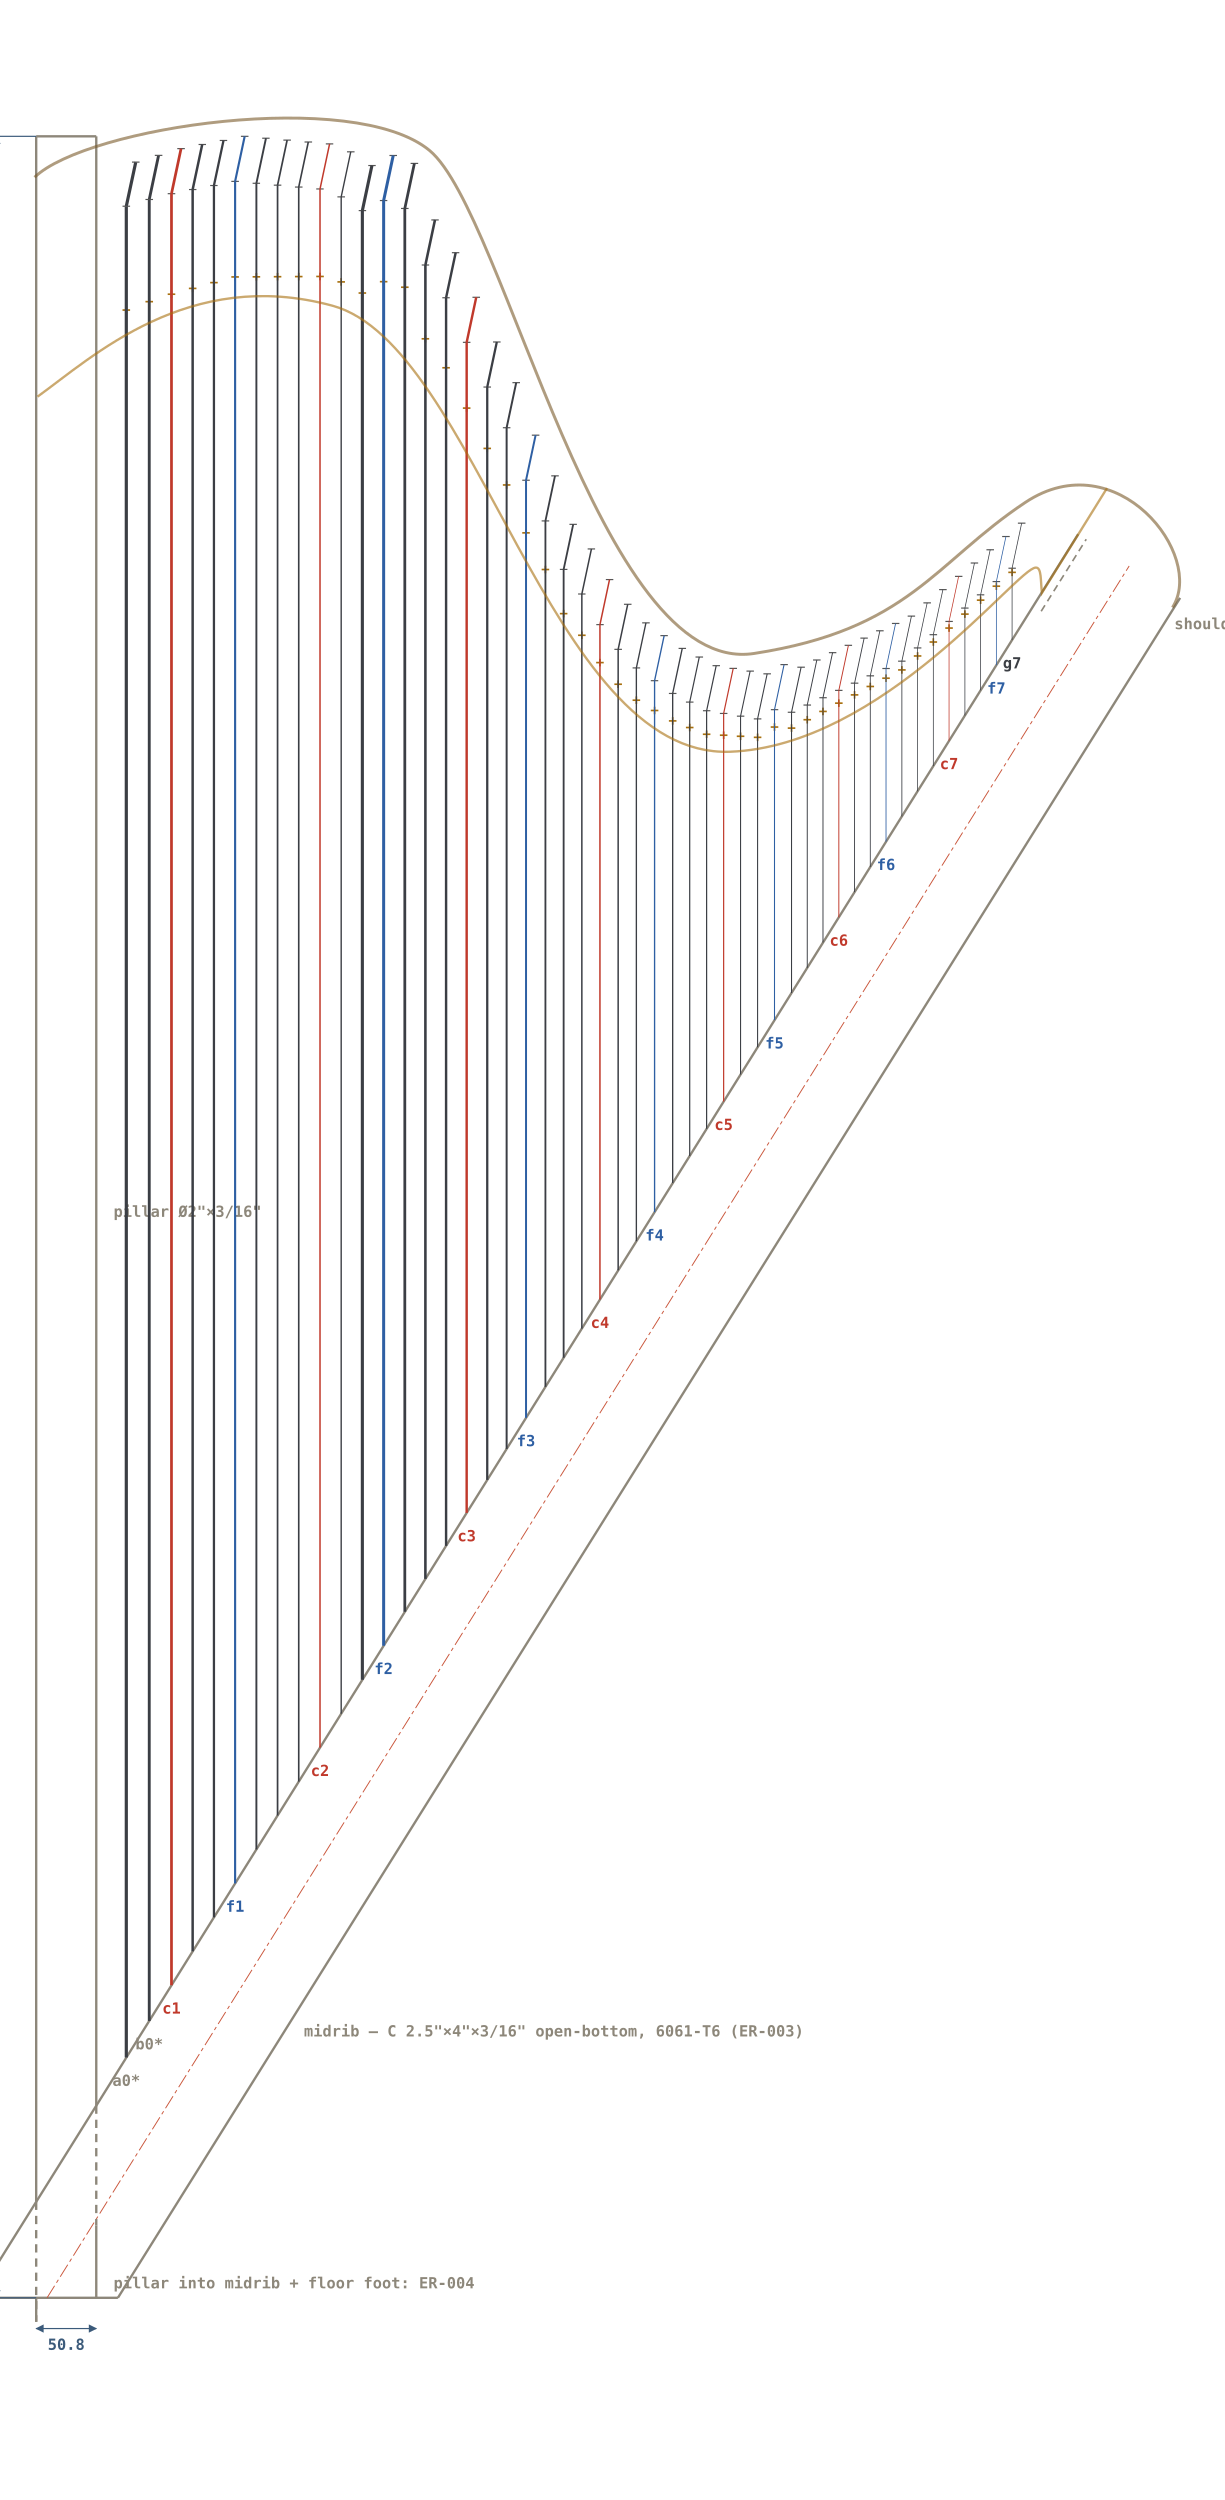
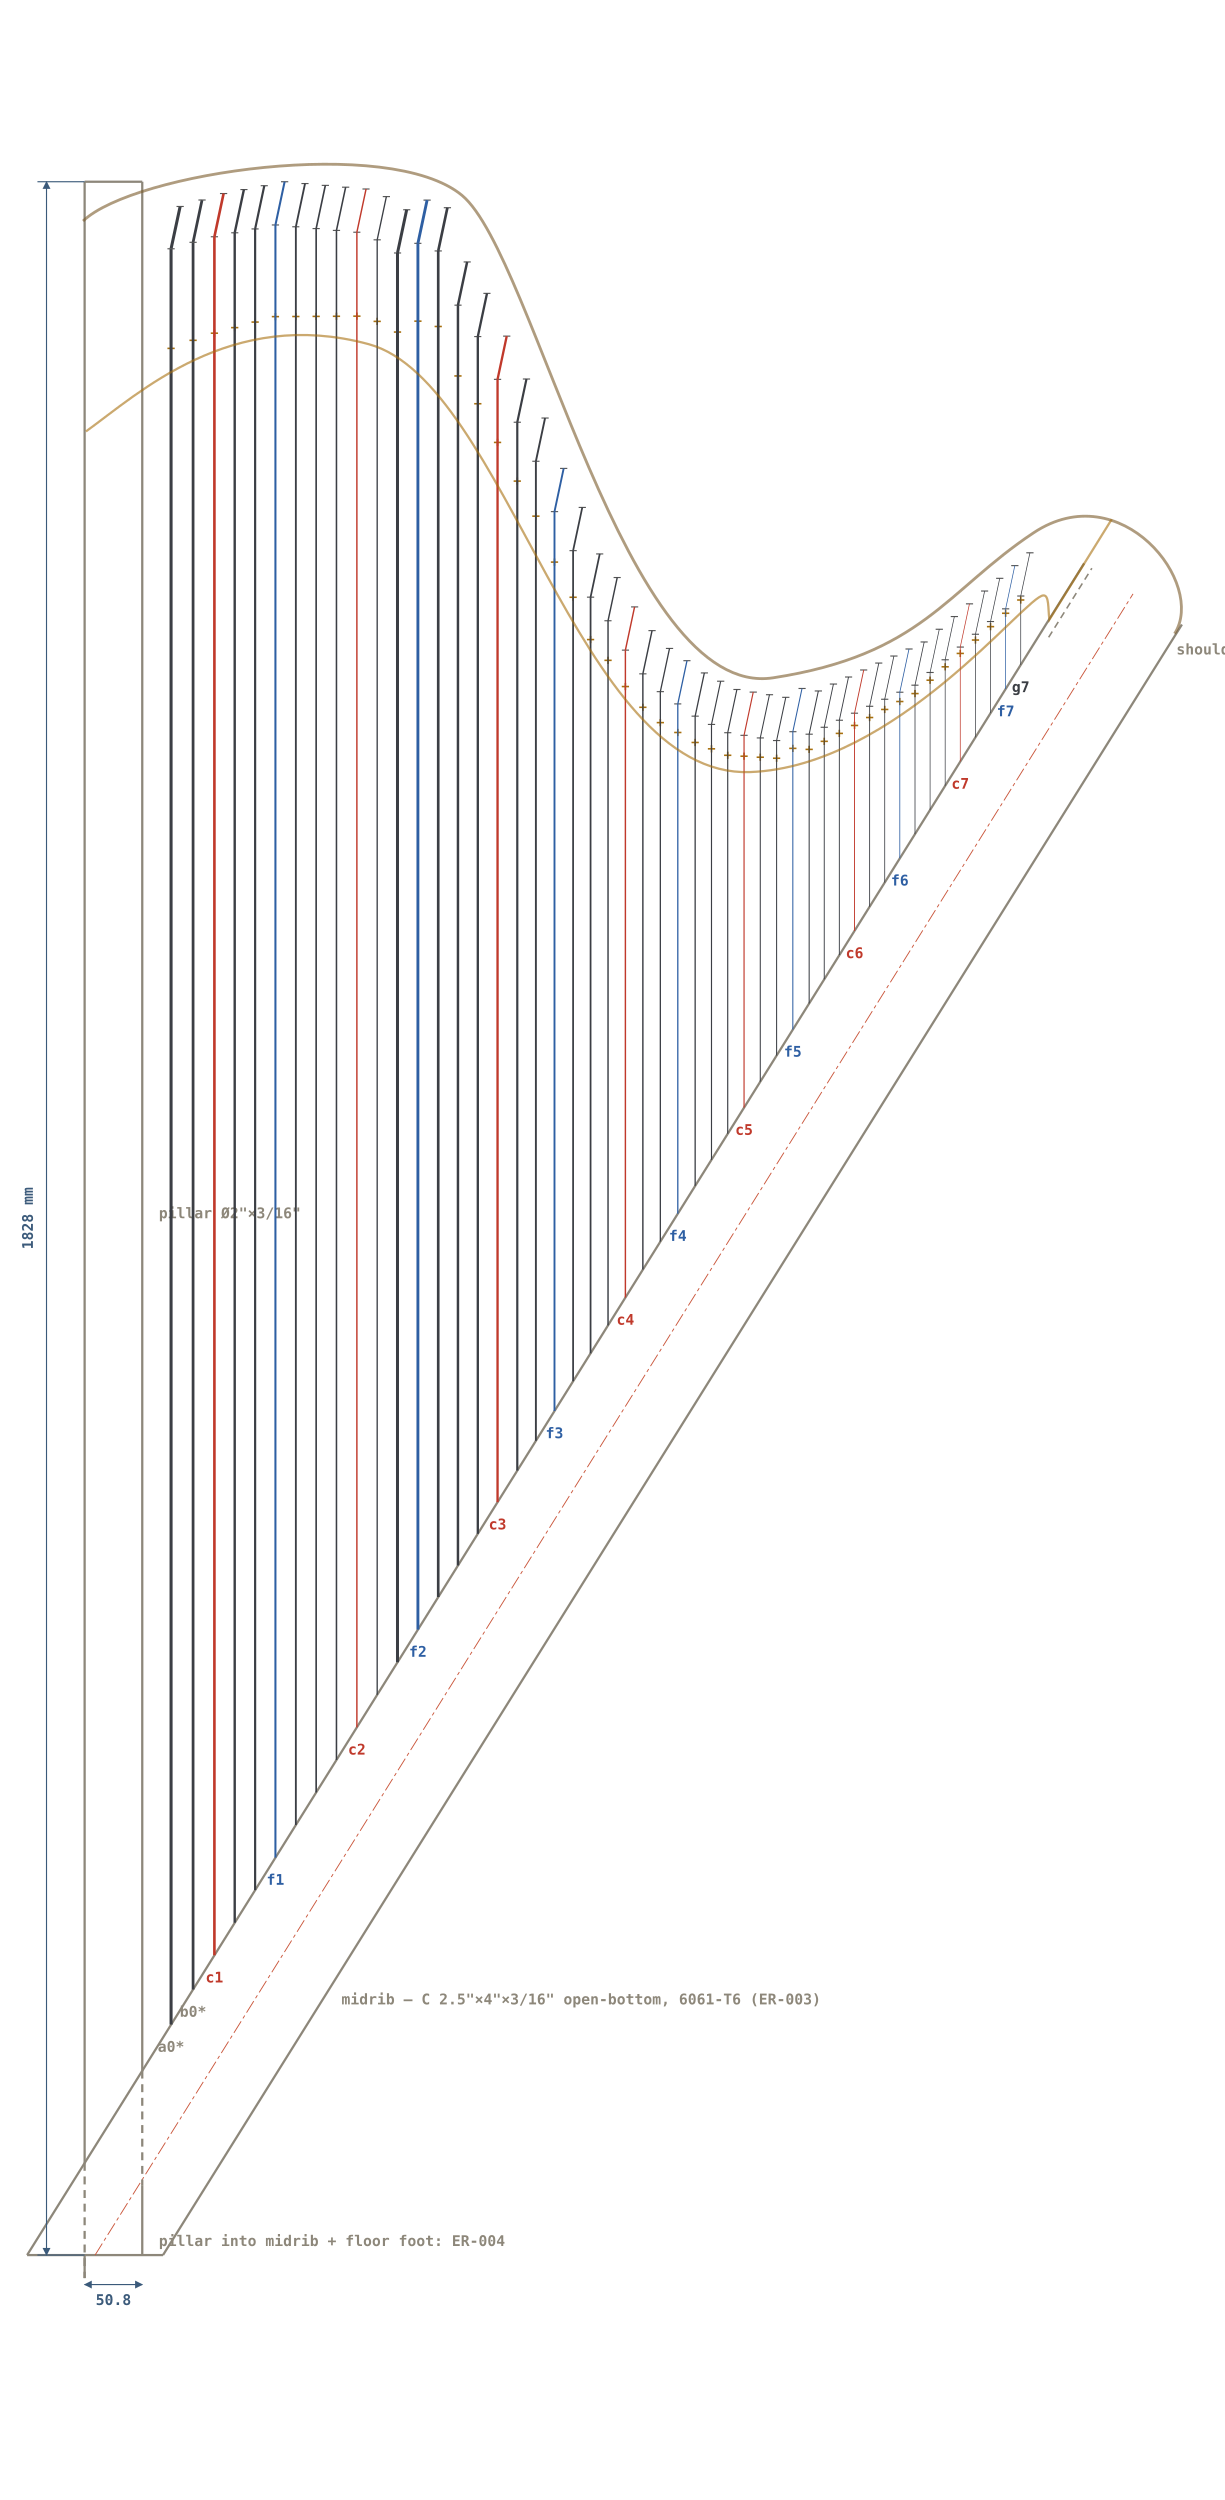
- <svg xmlns="http://www.w3.org/2000/svg" width="942mm" height="1924mm" viewBox="109 0 1035 1924">
+ <svg xmlns="http://www.w3.org/2000/svg" width="942mm" height="1924mm" viewBox="65 0 1079 1924">
  <style>.nl{font-size:13px;font-weight:700;font-family:ui-monospace,Menlo,Consolas,monospace}</style>
  <defs>
    <marker id="arr" viewBox="0 0 10 10" refX="9" refY="5" markerWidth="7" markerHeight="7" orient="auto-start-reverse">
      <path d="M0 0 L10 5 L0 10 z" fill="#3b5a7a" />
    </marker>
  </defs>
  <line x1="88.9" y1="1848.0" x2="1020.7" y2="356.7" stroke="#8d877a" stroke-width="2" />
  <line x1="208.7" y1="1848.0" x2="1106.9" y2="410.6" stroke="#8d877a" stroke-width="2" />
  <line x1="989.4" y1="421.9" x2="1027.5" y2="361.0" stroke="#8d877a" stroke-width="1.4" stroke-dasharray="6 4" />
  <text x="1102" y="437" class="nl" fill="#8d877a">shoulder rebate: ER-005</text>
  <line x1="88.9" y1="1848.0" x2="208.7" y2="1848.0" stroke="#8d877a" stroke-width="2" />
  <line x1="148.8" y1="1848.0" x2="1063.8" y2="383.6" stroke="#c9553a" stroke-width="0.8" stroke-dasharray="12 3 3 3" />
  <text x="366" y="1627" class="nl" fill="#8d877a">midrib — C 2.5"×4"×3/16" open-bottom, 6061-T6 (ER-003)</text>
  <line x1="139.6" y1="20.3" x2="139.6" y2="1766.7" stroke="#8d877a" stroke-width="2" />
  <line x1="139.6" y1="1766.7" x2="139.6" y2="1868.3" stroke="#8d877a" stroke-width="2" stroke-dasharray="7 5" />
  <line x1="139.6" y1="1868.3" x2="139.6" y2="1848.0" stroke="#8d877a" stroke-width="2" />
  <line x1="190.4" y1="20.3" x2="190.4" y2="1685.4" stroke="#8d877a" stroke-width="2" />
  <line x1="190.4" y1="1685.4" x2="190.4" y2="1787.0" stroke="#8d877a" stroke-width="2" stroke-dasharray="7 5" />
  <line x1="190.4" y1="1787.0" x2="190.4" y2="1848.0" stroke="#8d877a" stroke-width="2" />
  <line x1="139.6" y1="20.3" x2="190.4" y2="20.3" stroke="#8d877a" stroke-width="2" />
  <text x="205" y="934" class="nl" fill="#8d877a">pillar Ø2"×3/16"</text>
  <text x="205" y="1840" class="nl" fill="#8d877a">pillar into midrib + floor foot: ER-004</text>
  <g stroke="#3b5a7a" stroke-width="1" fill="none">
    <line x1="106" y1="20.3" x2="106" y2="1848.0" marker-start="url(#arr)" marker-end="url(#arr)" />
    <line x1="98" y1="20.3" x2="139.6" y2="20.3" />
    <line x1="98" y1="1848.0" x2="139.6" y2="1848.0" />
  </g>
  <text x="94" y="934" class="nl" fill="#3b5a7a" text-anchor="middle" transform="rotate(-90 94 934)">1828 mm</text>
  <g stroke="#3b5a7a" stroke-width="1" fill="none">
    <line x1="139.6" y1="1874.0" x2="190.4" y2="1874.0" marker-start="url(#arr)" marker-end="url(#arr)" />
  </g>
  <text x="165" y="1892" class="nl" fill="#3b5a7a" text-anchor="middle">50.8</text>
  <g stroke="#555" stroke-width="1.0" fill="none">
    <line x1="250.8" y1="68.8" x2="257.2" y2="68.8" />
    <line x1="258.9" y1="30.7" x2="265.3" y2="30.7" />
    <line x1="268.8" y1="65.3" x2="275.1" y2="65.3" />
    <line x1="276.9" y1="27.2" x2="283.2" y2="27.2" />
    <line x1="286.7" y1="61.9" x2="293.0" y2="61.9" />
    <line x1="294.8" y1="23.8" x2="301.1" y2="23.8" />
    <line x1="304.6" y1="58.4" x2="311.0" y2="58.4" />
    <line x1="312.7" y1="20.3" x2="319.1" y2="20.3" />
    <line x1="322.6" y1="60.0" x2="328.9" y2="60.0" />
    <line x1="330.7" y1="21.9" x2="337.0" y2="21.9" />
    <line x1="340.5" y1="61.6" x2="346.9" y2="61.6" />
    <line x1="348.6" y1="23.5" x2="355.0" y2="23.5" />
    <line x1="358.4" y1="63.2" x2="364.8" y2="63.2" />
    <line x1="366.5" y1="25.1" x2="372.9" y2="25.1" />
    <line x1="376.4" y1="64.8" x2="382.7" y2="64.8" />
    <line x1="384.5" y1="26.7" x2="390.8" y2="26.7" />
    <line x1="394.3" y1="71.5" x2="400.7" y2="71.5" />
    <line x1="402.4" y1="33.4" x2="408.8" y2="33.4" />
    <line x1="412.3" y1="83.1" x2="418.6" y2="83.1" />
    <line x1="420.4" y1="45.0" x2="426.7" y2="45.0" />
    <line x1="430.2" y1="74.6" x2="436.5" y2="74.6" />
    <line x1="438.3" y1="36.5" x2="444.7" y2="36.5" />
    <line x1="448.1" y1="81.3" x2="454.5" y2="81.3" />
    <line x1="456.2" y1="43.2" x2="462.6" y2="43.2" />
    <line x1="465.6" y1="129.1" x2="471.9" y2="129.1" />
    <line x1="473.7" y1="91.0" x2="480.0" y2="91.0" />
    <line x1="483.0" y1="156.8" x2="489.3" y2="156.8" />
    <line x1="491.1" y1="118.7" x2="497.4" y2="118.7" />
    <line x1="500.4" y1="194.5" x2="506.8" y2="194.5" />
    <line x1="508.5" y1="156.4" x2="514.9" y2="156.4" />
    <line x1="517.8" y1="232.3" x2="524.2" y2="232.3" />
    <line x1="525.9" y1="194.2" x2="532.3" y2="194.2" />
    <line x1="534.2" y1="266.7" x2="540.6" y2="266.7" />
    <line x1="542.3" y1="228.6" x2="548.7" y2="228.6" />
    <line x1="550.6" y1="311.1" x2="557.0" y2="311.1" />
    <line x1="558.7" y1="273.0" x2="565.1" y2="273.0" />
    <line x1="567.0" y1="345.5" x2="573.4" y2="345.5" />
    <line x1="575.1" y1="307.4" x2="581.5" y2="307.4" />
    <line x1="582.4" y1="386.5" x2="588.8" y2="386.5" />
    <line x1="590.5" y1="348.4" x2="596.8" y2="348.4" />
    <line x1="597.8" y1="407.3" x2="604.1" y2="407.3" />
    <line x1="605.9" y1="369.2" x2="612.2" y2="369.2" />
    <line x1="613.2" y1="433.2" x2="619.5" y2="433.2" />
    <line x1="621.3" y1="395.1" x2="627.6" y2="395.1" />
    <line x1="628.5" y1="454.1" x2="634.9" y2="454.1" />
    <line x1="636.6" y1="416.0" x2="643.0" y2="416.0" />
    <line x1="643.9" y1="469.8" x2="650.3" y2="469.8" />
    <line x1="652.0" y1="431.7" x2="658.4" y2="431.7" />
    <line x1="659.3" y1="480.6" x2="665.6" y2="480.6" />
    <line x1="667.4" y1="442.5" x2="673.7" y2="442.5" />
    <line x1="674.6" y1="491.4" x2="681.0" y2="491.4" />
    <line x1="682.8" y1="453.3" x2="689.1" y2="453.3" />
    <line x1="689.0" y1="498.7" x2="695.4" y2="498.7" />
    <line x1="697.1" y1="460.6" x2="703.5" y2="460.6" />
    <line x1="703.4" y1="506.0" x2="709.7" y2="506.0" />
    <line x1="711.5" y1="467.9" x2="717.8" y2="467.9" />
    <line x1="717.7" y1="508.3" x2="724.1" y2="508.3" />
    <line x1="725.8" y1="470.2" x2="732.2" y2="470.2" />
    <line x1="732.1" y1="510.6" x2="738.4" y2="510.6" />
    <line x1="740.2" y1="472.5" x2="746.5" y2="472.5" />
    <line x1="746.4" y1="512.9" x2="752.8" y2="512.9" />
    <line x1="754.5" y1="474.8" x2="760.9" y2="474.8" />
    <line x1="760.8" y1="505.1" x2="767.1" y2="505.1" />
    <line x1="768.9" y1="467.0" x2="775.2" y2="467.0" />
    <line x1="775.1" y1="507.3" x2="781.5" y2="507.3" />
    <line x1="783.2" y1="469.2" x2="789.6" y2="469.2" />
    <line x1="788.4" y1="501.2" x2="794.8" y2="501.2" />
    <line x1="796.5" y1="463.1" x2="802.9" y2="463.1" />
    <line x1="801.8" y1="495.0" x2="808.1" y2="495.0" />
    <line x1="809.9" y1="456.9" x2="816.2" y2="456.9" />
    <line x1="815.1" y1="488.8" x2="821.4" y2="488.8" />
    <line x1="823.2" y1="450.7" x2="829.5" y2="450.7" />
    <line x1="828.4" y1="482.7" x2="834.8" y2="482.7" />
    <line x1="836.5" y1="444.6" x2="842.8" y2="444.6" />
    <line x1="841.7" y1="476.5" x2="848.1" y2="476.5" />
    <line x1="849.8" y1="438.4" x2="856.2" y2="438.4" />
    <line x1="855.1" y1="470.3" x2="861.4" y2="470.3" />
    <line x1="863.2" y1="432.2" x2="869.5" y2="432.2" />
    <line x1="868.4" y1="464.1" x2="874.7" y2="464.1" />
    <line x1="876.5" y1="426.0" x2="882.8" y2="426.0" />
    <line x1="881.7" y1="452.9" x2="888.1" y2="452.9" />
    <line x1="889.8" y1="414.8" x2="896.2" y2="414.8" />
    <line x1="895.0" y1="441.7" x2="901.4" y2="441.7" />
    <line x1="903.1" y1="403.6" x2="909.5" y2="403.6" />
    <line x1="908.4" y1="430.5" x2="914.7" y2="430.5" />
    <line x1="916.5" y1="392.4" x2="922.8" y2="392.4" />
    <line x1="921.7" y1="419.2" x2="928.0" y2="419.2" />
    <line x1="929.8" y1="381.1" x2="936.1" y2="381.1" />
    <line x1="935.0" y1="408.0" x2="941.3" y2="408.0" />
    <line x1="943.1" y1="369.9" x2="949.5" y2="369.9" />
    <line x1="948.3" y1="396.8" x2="954.7" y2="396.8" />
    <line x1="956.4" y1="358.7" x2="962.8" y2="358.7" />
    <line x1="961.7" y1="385.5" x2="968.0" y2="385.5" />
    <line x1="969.7" y1="347.4" x2="976.1" y2="347.4" />
  </g>
  <line x1="254.0" y1="68.8" x2="262.1" y2="30.7" stroke="#c0392b" stroke-width="2.311" />
  <line x1="271.9" y1="65.3" x2="280.0" y2="27.2" stroke="#3b3e44" stroke-width="2.108" />
  <line x1="289.9" y1="61.9" x2="298.0" y2="23.8" stroke="#3b3e44" stroke-width="1.930" />
  <line x1="307.8" y1="58.4" x2="315.9" y2="20.3" stroke="#2e5fa3" stroke-width="1.803" />
  <line x1="325.8" y1="60.0" x2="333.9" y2="21.9" stroke="#3b3e44" stroke-width="1.626" />
  <line x1="343.7" y1="61.6" x2="351.8" y2="23.5" stroke="#3b3e44" stroke-width="1.448" />
  <line x1="361.6" y1="63.2" x2="369.7" y2="25.1" stroke="#3b3e44" stroke-width="1.372" />
  <line x1="379.6" y1="64.8" x2="387.7" y2="26.7" stroke="#c0392b" stroke-width="1.270" />
  <line x1="397.5" y1="71.5" x2="405.6" y2="33.4" stroke="#3b3e44" stroke-width="1.168" />
  <line x1="415.4" y1="83.1" x2="423.5" y2="45.0" stroke="#3b3e44" stroke-width="2.642" />
  <line x1="433.4" y1="74.6" x2="441.5" y2="36.5" stroke="#2e5fa3" stroke-width="2.540" />
  <line x1="451.3" y1="81.3" x2="459.4" y2="43.2" stroke="#3b3e44" stroke-width="2.337" />
  <line x1="468.7" y1="129.1" x2="476.8" y2="91.0" stroke="#3b3e44" stroke-width="2.184" />
  <line x1="486.2" y1="156.8" x2="494.3" y2="118.7" stroke="#3b3e44" stroke-width="2.057" />
  <line x1="503.6" y1="194.5" x2="511.7" y2="156.4" stroke="#c0392b" stroke-width="2.057" />
  <line x1="521.0" y1="232.3" x2="529.1" y2="194.2" stroke="#3b3e44" stroke-width="1.930" />
  <line x1="537.4" y1="266.7" x2="545.5" y2="228.6" stroke="#3b3e44" stroke-width="1.676" />
  <line x1="553.8" y1="311.1" x2="561.9" y2="273.0" stroke="#2e5fa3" stroke-width="1.676" />
  <line x1="570.2" y1="345.5" x2="578.3" y2="307.4" stroke="#3b3e44" stroke-width="1.549" />
  <line x1="585.6" y1="386.5" x2="593.7" y2="348.4" stroke="#3b3e44" stroke-width="1.549" />
  <line x1="601.0" y1="407.3" x2="609.1" y2="369.2" stroke="#3b3e44" stroke-width="1.270" />
  <line x1="616.3" y1="433.2" x2="624.4" y2="395.1" stroke="#c0392b" stroke-width="1.270" />
  <line x1="631.7" y1="454.1" x2="639.8" y2="416.0" stroke="#3b3e44" stroke-width="1.270" />
  <line x1="647.1" y1="469.8" x2="655.2" y2="431.7" stroke="#3b3e44" stroke-width="1.143" />
  <line x1="662.5" y1="480.6" x2="670.6" y2="442.5" stroke="#2e5fa3" stroke-width="1.143" />
  <line x1="677.8" y1="491.4" x2="685.9" y2="453.3" stroke="#3b3e44" stroke-width="1.143" />
  <line x1="692.2" y1="498.7" x2="700.3" y2="460.6" stroke="#3b3e44" stroke-width="1.016" />
  <line x1="706.5" y1="506.0" x2="714.6" y2="467.9" stroke="#3b3e44" stroke-width="1.016" />
  <line x1="720.9" y1="508.3" x2="729.0" y2="470.2" stroke="#c0392b" stroke-width="1.016" />
  <line x1="735.2" y1="510.6" x2="743.3" y2="472.5" stroke="#3b3e44" stroke-width="0.914" />
  <line x1="749.6" y1="512.9" x2="757.7" y2="474.8" stroke="#3b3e44" stroke-width="0.914" />
  <line x1="763.9" y1="505.1" x2="772.0" y2="467.0" stroke="#2e5fa3" stroke-width="0.914" />
  <line x1="778.3" y1="507.3" x2="786.4" y2="469.2" stroke="#3b3e44" stroke-width="0.914" />
  <line x1="791.6" y1="501.2" x2="799.7" y2="463.1" stroke="#3b3e44" stroke-width="0.813" />
  <line x1="804.9" y1="495.0" x2="813.0" y2="456.9" stroke="#3b3e44" stroke-width="0.813" />
  <line x1="818.3" y1="488.8" x2="826.4" y2="450.7" stroke="#c0392b" stroke-width="0.813" />
  <line x1="831.6" y1="482.7" x2="839.7" y2="444.6" stroke="#3b3e44" stroke-width="0.762" />
  <line x1="844.9" y1="476.5" x2="853.0" y2="438.4" stroke="#3b3e44" stroke-width="0.711" />
  <line x1="858.2" y1="470.3" x2="866.3" y2="432.2" stroke="#2e5fa3" stroke-width="0.711" />
  <line x1="871.6" y1="464.1" x2="879.7" y2="426.0" stroke="#3b3e44" stroke-width="0.711" />
  <line x1="884.9" y1="452.9" x2="893.0" y2="414.8" stroke="#3b3e44" stroke-width="0.635" />
  <line x1="898.2" y1="441.7" x2="906.3" y2="403.6" stroke="#3b3e44" stroke-width="0.635" />
  <line x1="911.5" y1="430.5" x2="919.6" y2="392.4" stroke="#c0392b" stroke-width="0.635" />
  <line x1="924.9" y1="419.2" x2="933.0" y2="381.1" stroke="#3b3e44" stroke-width="0.635" />
  <line x1="938.2" y1="408.0" x2="946.3" y2="369.9" stroke="#3b3e44" stroke-width="0.635" />
  <line x1="951.5" y1="396.8" x2="959.6" y2="358.7" stroke="#2e5fa3" stroke-width="0.635" />
  <line x1="964.8" y1="385.5" x2="972.9" y2="347.4" stroke="#3b3e44" stroke-width="0.635" />
  <g stroke="#a8700f" stroke-width="1.4">
    <line x1="250.8" y1="153.8" x2="257.2" y2="153.8" />
    <line x1="254.0" y1="150.6" x2="254.0" y2="157.0" />
  </g>
  <g stroke="#a8700f" stroke-width="1.4">
    <line x1="268.7" y1="148.9" x2="275.1" y2="148.9" />
    <line x1="271.9" y1="145.7" x2="271.9" y2="152.1" />
  </g>
  <g stroke="#a8700f" stroke-width="1.4">
    <line x1="286.7" y1="144.0" x2="293.1" y2="144.0" />
    <line x1="289.9" y1="140.8" x2="289.9" y2="147.2" />
  </g>
  <g stroke="#a8700f" stroke-width="1.4">
    <line x1="304.6" y1="139.2" x2="311.0" y2="139.2" />
    <line x1="307.8" y1="136.0" x2="307.8" y2="142.4" />
  </g>
  <g stroke="#a8700f" stroke-width="1.4">
    <line x1="322.6" y1="139.1" x2="329.0" y2="139.1" />
    <line x1="325.8" y1="135.9" x2="325.8" y2="142.3" />
  </g>
  <g stroke="#a8700f" stroke-width="1.4">
    <line x1="340.5" y1="139.0" x2="346.9" y2="139.0" />
    <line x1="343.7" y1="135.8" x2="343.7" y2="142.2" />
  </g>
  <g stroke="#a8700f" stroke-width="1.4">
    <line x1="358.4" y1="138.9" x2="364.8" y2="138.9" />
    <line x1="361.6" y1="135.7" x2="361.6" y2="142.1" />
  </g>
  <g stroke="#a8700f" stroke-width="1.4">
    <line x1="376.4" y1="138.8" x2="382.8" y2="138.8" />
    <line x1="379.6" y1="135.6" x2="379.6" y2="142.0" />
  </g>
  <g stroke="#a8700f" stroke-width="1.4">
    <line x1="394.3" y1="143.4" x2="400.7" y2="143.4" />
    <line x1="397.5" y1="140.2" x2="397.5" y2="146.6" />
  </g>
  <g stroke="#a8700f" stroke-width="1.4">
    <line x1="412.2" y1="152.8" x2="418.6" y2="152.8" />
    <line x1="415.4" y1="149.6" x2="415.4" y2="156.0" />
  </g>
  <g stroke="#a8700f" stroke-width="1.4">
    <line x1="430.2" y1="143.2" x2="436.6" y2="143.2" />
    <line x1="433.4" y1="140.0" x2="433.4" y2="146.4" />
  </g>
  <g stroke="#a8700f" stroke-width="1.4">
    <line x1="448.1" y1="147.9" x2="454.5" y2="147.9" />
    <line x1="451.3" y1="144.7" x2="451.3" y2="151.1" />
  </g>
  <g stroke="#a8700f" stroke-width="1.4">
    <line x1="465.5" y1="191.5" x2="471.9" y2="191.5" />
    <line x1="468.7" y1="188.3" x2="468.7" y2="194.7" />
  </g>
  <g stroke="#a8700f" stroke-width="1.4">
    <line x1="483.0" y1="216.0" x2="489.4" y2="216.0" />
    <line x1="486.2" y1="212.8" x2="486.2" y2="219.2" />
  </g>
  <g stroke="#a8700f" stroke-width="1.4">
    <line x1="500.4" y1="250.1" x2="506.8" y2="250.1" />
    <line x1="503.6" y1="246.9" x2="503.6" y2="253.3" />
  </g>
  <g stroke="#a8700f" stroke-width="1.4">
    <line x1="517.8" y1="284.2" x2="524.2" y2="284.2" />
    <line x1="521.0" y1="281.0" x2="521.0" y2="287.4" />
  </g>
  <g stroke="#a8700f" stroke-width="1.4">
    <line x1="534.2" y1="315.1" x2="540.6" y2="315.1" />
    <line x1="537.4" y1="311.9" x2="537.4" y2="318.3" />
  </g>
  <g stroke="#a8700f" stroke-width="1.4">
    <line x1="550.6" y1="355.6" x2="557.0" y2="355.6" />
    <line x1="553.8" y1="352.4" x2="553.8" y2="358.8" />
  </g>
  <g stroke="#a8700f" stroke-width="1.4">
    <line x1="567.0" y1="386.6" x2="573.4" y2="386.6" />
    <line x1="570.2" y1="383.4" x2="570.2" y2="389.8" />
  </g>
  <g stroke="#a8700f" stroke-width="1.4">
    <line x1="582.4" y1="423.9" x2="588.8" y2="423.9" />
    <line x1="585.6" y1="420.7" x2="585.6" y2="427.1" />
  </g>
  <g stroke="#a8700f" stroke-width="1.4">
    <line x1="597.8" y1="442.2" x2="604.2" y2="442.2" />
    <line x1="601.0" y1="439.0" x2="601.0" y2="445.4" />
  </g>
  <g stroke="#a8700f" stroke-width="1.4">
    <line x1="613.1" y1="465.3" x2="619.5" y2="465.3" />
    <line x1="616.3" y1="462.1" x2="616.3" y2="468.5" />
  </g>
  <g stroke="#a8700f" stroke-width="1.4">
    <line x1="628.5" y1="483.6" x2="634.9" y2="483.6" />
    <line x1="631.7" y1="480.4" x2="631.7" y2="486.8" />
  </g>
  <g stroke="#a8700f" stroke-width="1.4">
    <line x1="643.9" y1="497.1" x2="650.3" y2="497.1" />
    <line x1="647.1" y1="493.9" x2="647.1" y2="500.3" />
  </g>
  <g stroke="#a8700f" stroke-width="1.4">
    <line x1="659.3" y1="505.8" x2="665.7" y2="505.8" />
    <line x1="662.5" y1="502.6" x2="662.5" y2="509.0" />
  </g>
  <g stroke="#a8700f" stroke-width="1.4">
    <line x1="674.6" y1="514.6" x2="681.0" y2="514.6" />
    <line x1="677.8" y1="511.4" x2="677.8" y2="517.8" />
  </g>
  <g stroke="#a8700f" stroke-width="1.4">
    <line x1="689.0" y1="520.2" x2="695.4" y2="520.2" />
    <line x1="692.2" y1="517.0" x2="692.2" y2="523.4" />
  </g>
  <g stroke="#a8700f" stroke-width="1.4">
    <line x1="703.3" y1="525.9" x2="709.7" y2="525.9" />
    <line x1="706.5" y1="522.7" x2="706.5" y2="529.1" />
  </g>
  <g stroke="#a8700f" stroke-width="1.4">
    <line x1="717.7" y1="526.7" x2="724.1" y2="526.7" />
    <line x1="720.9" y1="523.5" x2="720.9" y2="529.9" />
  </g>
  <g stroke="#a8700f" stroke-width="1.4">
    <line x1="732.0" y1="527.6" x2="738.4" y2="527.6" />
    <line x1="735.2" y1="524.4" x2="735.2" y2="530.8" />
  </g>
  <g stroke="#a8700f" stroke-width="1.4">
    <line x1="746.4" y1="528.5" x2="752.8" y2="528.5" />
    <line x1="749.6" y1="525.3" x2="749.6" y2="531.7" />
  </g>
  <g stroke="#a8700f" stroke-width="1.4">
    <line x1="760.7" y1="519.8" x2="767.1" y2="519.8" />
    <line x1="763.9" y1="516.6" x2="763.9" y2="523.0" />
  </g>
  <g stroke="#a8700f" stroke-width="1.4">
    <line x1="775.1" y1="520.7" x2="781.5" y2="520.7" />
    <line x1="778.3" y1="517.5" x2="778.3" y2="523.9" />
  </g>
  <g stroke="#a8700f" stroke-width="1.4">
    <line x1="788.4" y1="513.6" x2="794.8" y2="513.6" />
    <line x1="791.6" y1="510.4" x2="791.6" y2="516.8" />
  </g>
  <g stroke="#a8700f" stroke-width="1.4">
    <line x1="801.7" y1="506.6" x2="808.1" y2="506.6" />
    <line x1="804.9" y1="503.4" x2="804.9" y2="509.8" />
  </g>
  <g stroke="#a8700f" stroke-width="1.4">
    <line x1="815.1" y1="499.6" x2="821.5" y2="499.6" />
    <line x1="818.3" y1="496.4" x2="818.3" y2="502.8" />
  </g>
  <g stroke="#a8700f" stroke-width="1.4">
    <line x1="828.4" y1="492.6" x2="834.8" y2="492.6" />
    <line x1="831.6" y1="489.4" x2="831.6" y2="495.8" />
  </g>
  <g stroke="#a8700f" stroke-width="1.4">
    <line x1="841.7" y1="485.5" x2="848.1" y2="485.5" />
    <line x1="844.9" y1="482.3" x2="844.9" y2="488.7" />
  </g>
  <g stroke="#a8700f" stroke-width="1.4">
    <line x1="855.0" y1="478.5" x2="861.4" y2="478.5" />
    <line x1="858.2" y1="475.3" x2="858.2" y2="481.7" />
  </g>
  <g stroke="#a8700f" stroke-width="1.4">
    <line x1="868.4" y1="471.5" x2="874.8" y2="471.5" />
    <line x1="871.6" y1="468.3" x2="871.6" y2="474.7" />
  </g>
  <g stroke="#a8700f" stroke-width="1.4">
    <line x1="881.7" y1="459.7" x2="888.1" y2="459.7" />
    <line x1="884.9" y1="456.5" x2="884.9" y2="462.9" />
  </g>
  <g stroke="#a8700f" stroke-width="1.4">
    <line x1="895.0" y1="447.9" x2="901.4" y2="447.9" />
    <line x1="898.2" y1="444.7" x2="898.2" y2="451.1" />
  </g>
  <g stroke="#a8700f" stroke-width="1.4">
    <line x1="908.3" y1="436.1" x2="914.7" y2="436.1" />
    <line x1="911.5" y1="432.9" x2="911.5" y2="439.3" />
  </g>
  <g stroke="#a8700f" stroke-width="1.4">
    <line x1="921.7" y1="424.3" x2="928.1" y2="424.3" />
    <line x1="924.9" y1="421.1" x2="924.9" y2="427.5" />
  </g>
  <g stroke="#a8700f" stroke-width="1.4">
    <line x1="935.0" y1="412.5" x2="941.4" y2="412.5" />
    <line x1="938.2" y1="409.3" x2="938.2" y2="415.7" />
  </g>
  <g stroke="#a8700f" stroke-width="1.4">
    <line x1="948.3" y1="400.7" x2="954.7" y2="400.7" />
    <line x1="951.5" y1="397.5" x2="951.5" y2="403.9" />
  </g>
  <g stroke="#a8700f" stroke-width="1.4">
    <line x1="961.6" y1="389.0" x2="968.0" y2="389.0" />
    <line x1="964.8" y1="385.8" x2="964.8" y2="392.2" />
  </g>
  <g stroke="#a8700f" stroke-width="1.4">
    <line x1="232.0" y1="160.1" x2="238.4" y2="160.1" />
    <line x1="235.2" y1="156.9" x2="235.2" y2="163.3" />
  </g>
  <g stroke="#a8700f" stroke-width="1.4">
    <line x1="212.6" y1="167.2" x2="219.0" y2="167.2" />
    <line x1="215.8" y1="164.0" x2="215.8" y2="170.4" />
  </g>
  <line x1="964.8" y1="446.2" x2="964.8" y2="385.5" stroke="#3b3e44" stroke-width="0.635" />
  <text x="964.8" y="470.2" class="nl" fill="#3b3e44" text-anchor="middle">g7</text>
  <line x1="951.5" y1="467.5" x2="951.5" y2="396.8" stroke="#2e5fa3" stroke-width="0.635" />
  <text x="951.5" y="491.5" class="nl" fill="#2e5fa3" text-anchor="middle">f7</text>
  <line x1="938.2" y1="488.8" x2="938.2" y2="408.0" stroke="#3b3e44" stroke-width="0.635" />
  <line x1="924.9" y1="510.1" x2="924.9" y2="419.2" stroke="#3b3e44" stroke-width="0.635" />
  <line x1="911.5" y1="531.4" x2="911.5" y2="430.5" stroke="#c0392b" stroke-width="0.635" />
  <text x="911.5" y="555.4" class="nl" fill="#c0392b" text-anchor="middle">c7</text>
  <line x1="898.2" y1="552.8" x2="898.2" y2="441.7" stroke="#3b3e44" stroke-width="0.635" />
  <line x1="884.9" y1="574.1" x2="884.9" y2="452.9" stroke="#3b3e44" stroke-width="0.635" />
  <line x1="871.6" y1="595.4" x2="871.6" y2="464.1" stroke="#3b3e44" stroke-width="0.711" />
  <line x1="858.2" y1="616.7" x2="858.2" y2="470.3" stroke="#2e5fa3" stroke-width="0.711" />
  <text x="858.2" y="640.7" class="nl" fill="#2e5fa3" text-anchor="middle">f6</text>
  <line x1="844.9" y1="638.1" x2="844.9" y2="476.5" stroke="#3b3e44" stroke-width="0.711" />
  <line x1="831.6" y1="659.4" x2="831.6" y2="482.7" stroke="#3b3e44" stroke-width="0.762" />
  <line x1="818.3" y1="680.7" x2="818.3" y2="488.8" stroke="#c0392b" stroke-width="0.813" />
  <text x="818.3" y="704.7" class="nl" fill="#c0392b" text-anchor="middle">c6</text>
  <line x1="804.9" y1="702.0" x2="804.9" y2="495.0" stroke="#3b3e44" stroke-width="0.813" />
  <line x1="791.6" y1="723.4" x2="791.6" y2="501.2" stroke="#3b3e44" stroke-width="0.813" />
  <line x1="778.3" y1="744.7" x2="778.3" y2="507.3" stroke="#3b3e44" stroke-width="0.914" />
  <line x1="763.9" y1="767.6" x2="763.9" y2="505.1" stroke="#2e5fa3" stroke-width="0.914" />
  <text x="763.9" y="791.6" class="nl" fill="#2e5fa3" text-anchor="middle">f5</text>
  <line x1="749.6" y1="790.6" x2="749.6" y2="512.9" stroke="#3b3e44" stroke-width="0.914" />
  <line x1="735.2" y1="813.6" x2="735.2" y2="510.6" stroke="#3b3e44" stroke-width="0.914" />
  <line x1="720.9" y1="836.5" x2="720.9" y2="508.3" stroke="#c0392b" stroke-width="1.016" />
  <text x="720.9" y="860.5" class="nl" fill="#c0392b" text-anchor="middle">c5</text>
  <line x1="706.5" y1="859.5" x2="706.5" y2="506.0" stroke="#3b3e44" stroke-width="1.016" />
  <line x1="692.2" y1="882.5" x2="692.2" y2="498.7" stroke="#3b3e44" stroke-width="1.016" />
  <line x1="677.8" y1="905.4" x2="677.8" y2="491.4" stroke="#3b3e44" stroke-width="1.143" />
  <line x1="662.5" y1="930.0" x2="662.5" y2="480.6" stroke="#2e5fa3" stroke-width="1.143" />
  <text x="662.5" y="954.0" class="nl" fill="#2e5fa3" text-anchor="middle">f4</text>
  <line x1="647.1" y1="954.6" x2="647.1" y2="469.8" stroke="#3b3e44" stroke-width="1.143" />
  <line x1="631.7" y1="979.2" x2="631.7" y2="454.1" stroke="#3b3e44" stroke-width="1.270" />
  <line x1="616.3" y1="1003.9" x2="616.3" y2="433.2" stroke="#c0392b" stroke-width="1.270" />
  <text x="616.3" y="1027.9" class="nl" fill="#c0392b" text-anchor="middle">c4</text>
  <line x1="601.0" y1="1028.5" x2="601.0" y2="407.3" stroke="#3b3e44" stroke-width="1.270" />
  <line x1="585.6" y1="1053.1" x2="585.6" y2="386.5" stroke="#3b3e44" stroke-width="1.549" />
  <line x1="570.2" y1="1077.7" x2="570.2" y2="345.5" stroke="#3b3e44" stroke-width="1.549" />
  <line x1="553.8" y1="1103.9" x2="553.8" y2="311.1" stroke="#2e5fa3" stroke-width="1.676" />
  <text x="553.8" y="1127.9" class="nl" fill="#2e5fa3" text-anchor="middle">f3</text>
  <line x1="537.4" y1="1130.2" x2="537.4" y2="266.7" stroke="#3b3e44" stroke-width="1.676" />
  <line x1="521.0" y1="1156.4" x2="521.0" y2="232.3" stroke="#3b3e44" stroke-width="1.930" />
  <line x1="503.6" y1="1184.3" x2="503.6" y2="194.5" stroke="#c0392b" stroke-width="2.057" />
  <text x="503.6" y="1208.3" class="nl" fill="#c0392b" text-anchor="middle">c3</text>
  <line x1="486.2" y1="1212.2" x2="486.2" y2="156.8" stroke="#3b3e44" stroke-width="2.057" />
  <line x1="468.7" y1="1240.1" x2="468.7" y2="129.1" stroke="#3b3e44" stroke-width="2.184" />
  <line x1="451.3" y1="1267.9" x2="451.3" y2="81.3" stroke="#3b3e44" stroke-width="2.337" />
  <line x1="433.4" y1="1296.6" x2="433.4" y2="74.6" stroke="#2e5fa3" stroke-width="2.540" />
  <text x="433.4" y="1320.6" class="nl" fill="#2e5fa3" text-anchor="middle">f2</text>
  <line x1="415.4" y1="1325.4" x2="415.4" y2="83.1" stroke="#3b3e44" stroke-width="2.642" />
  <line x1="397.5" y1="1354.1" x2="397.5" y2="71.5" stroke="#3b3e44" stroke-width="1.168" />
  <line x1="379.6" y1="1382.8" x2="379.6" y2="64.8" stroke="#c0392b" stroke-width="1.270" />
  <text x="379.6" y="1406.8" class="nl" fill="#c0392b" text-anchor="middle">c2</text>
  <line x1="361.6" y1="1411.5" x2="361.6" y2="63.2" stroke="#3b3e44" stroke-width="1.372" />
  <line x1="343.7" y1="1440.2" x2="343.7" y2="61.6" stroke="#3b3e44" stroke-width="1.448" />
  <line x1="325.8" y1="1468.9" x2="325.8" y2="60.0" stroke="#3b3e44" stroke-width="1.626" />
  <line x1="307.8" y1="1497.6" x2="307.8" y2="58.4" stroke="#2e5fa3" stroke-width="1.803" />
  <text x="307.8" y="1521.6" class="nl" fill="#2e5fa3" text-anchor="middle">f1</text>
  <line x1="289.9" y1="1526.3" x2="289.9" y2="61.9" stroke="#3b3e44" stroke-width="1.930" />
  <line x1="271.9" y1="1555.0" x2="271.9" y2="65.3" stroke="#3b3e44" stroke-width="2.108" />
  <line x1="254.0" y1="1583.7" x2="254.0" y2="68.8" stroke="#c0392b" stroke-width="2.311" />
  <text x="254.0" y="1607.7" class="nl" fill="#c0392b" text-anchor="middle">c1</text>
  <line x1="235.2" y1="1613.9" x2="235.2" y2="73.7" stroke="#3b3e44" stroke-width="2.426" />
  <line x1="235.2" y1="73.7" x2="243.1" y2="36.4" stroke="#3b3e44" stroke-width="2.426" />
  <g stroke="#555" stroke-width="1.0">
    <line x1="232.0" y1="73.7" x2="238.4" y2="73.7" />
    <line x1="239.9" y1="36.4" x2="246.3" y2="36.4" />
  </g>
  <text x="235.2" y="1637.9" class="nl" fill="#8d877a" text-anchor="middle">b0*</text>
  <line x1="215.8" y1="1644.8" x2="215.8" y2="79.4" stroke="#3b3e44" stroke-width="2.692" />
  <line x1="215.8" y1="79.4" x2="223.8" y2="42.1" stroke="#3b3e44" stroke-width="2.692" />
  <g stroke="#555" stroke-width="1.0">
    <line x1="212.6" y1="79.4" x2="219.0" y2="79.4" />
    <line x1="220.6" y1="42.1" x2="227.0" y2="42.1" />
  </g>
  <text x="215.8" y="1668.8" class="nl" fill="#8d877a" text-anchor="middle">a0*</text>
  <path d="M 138.22,54.935 C 182.636,12.264 408.329,-20.833 472.261,32.301 536.194,85.436 615.437,477.81 746.634,457.583 877.832,437.356 899.005,380.96 976.112,329.784 c 77.107,-51.176 152.567,44.684 124.313,88.91" fill="none" stroke="#7a5a2a" stroke-width="2.5" opacity="0.6" />
  <path d="m 140.746,240.416 c 46.266,-33.248 127.61,-109.938 249.248,-76.925 121.638,33.014 183.857,382.828 336.293,377.194 129.228,-4.776 242.909,-155.441 258.539,-155.713 5,-0.24 4,11 5.2,21.4 l 55,-88.55" fill="none" stroke="#a8700f" stroke-width="2.0" opacity="0.6" />
</svg>
